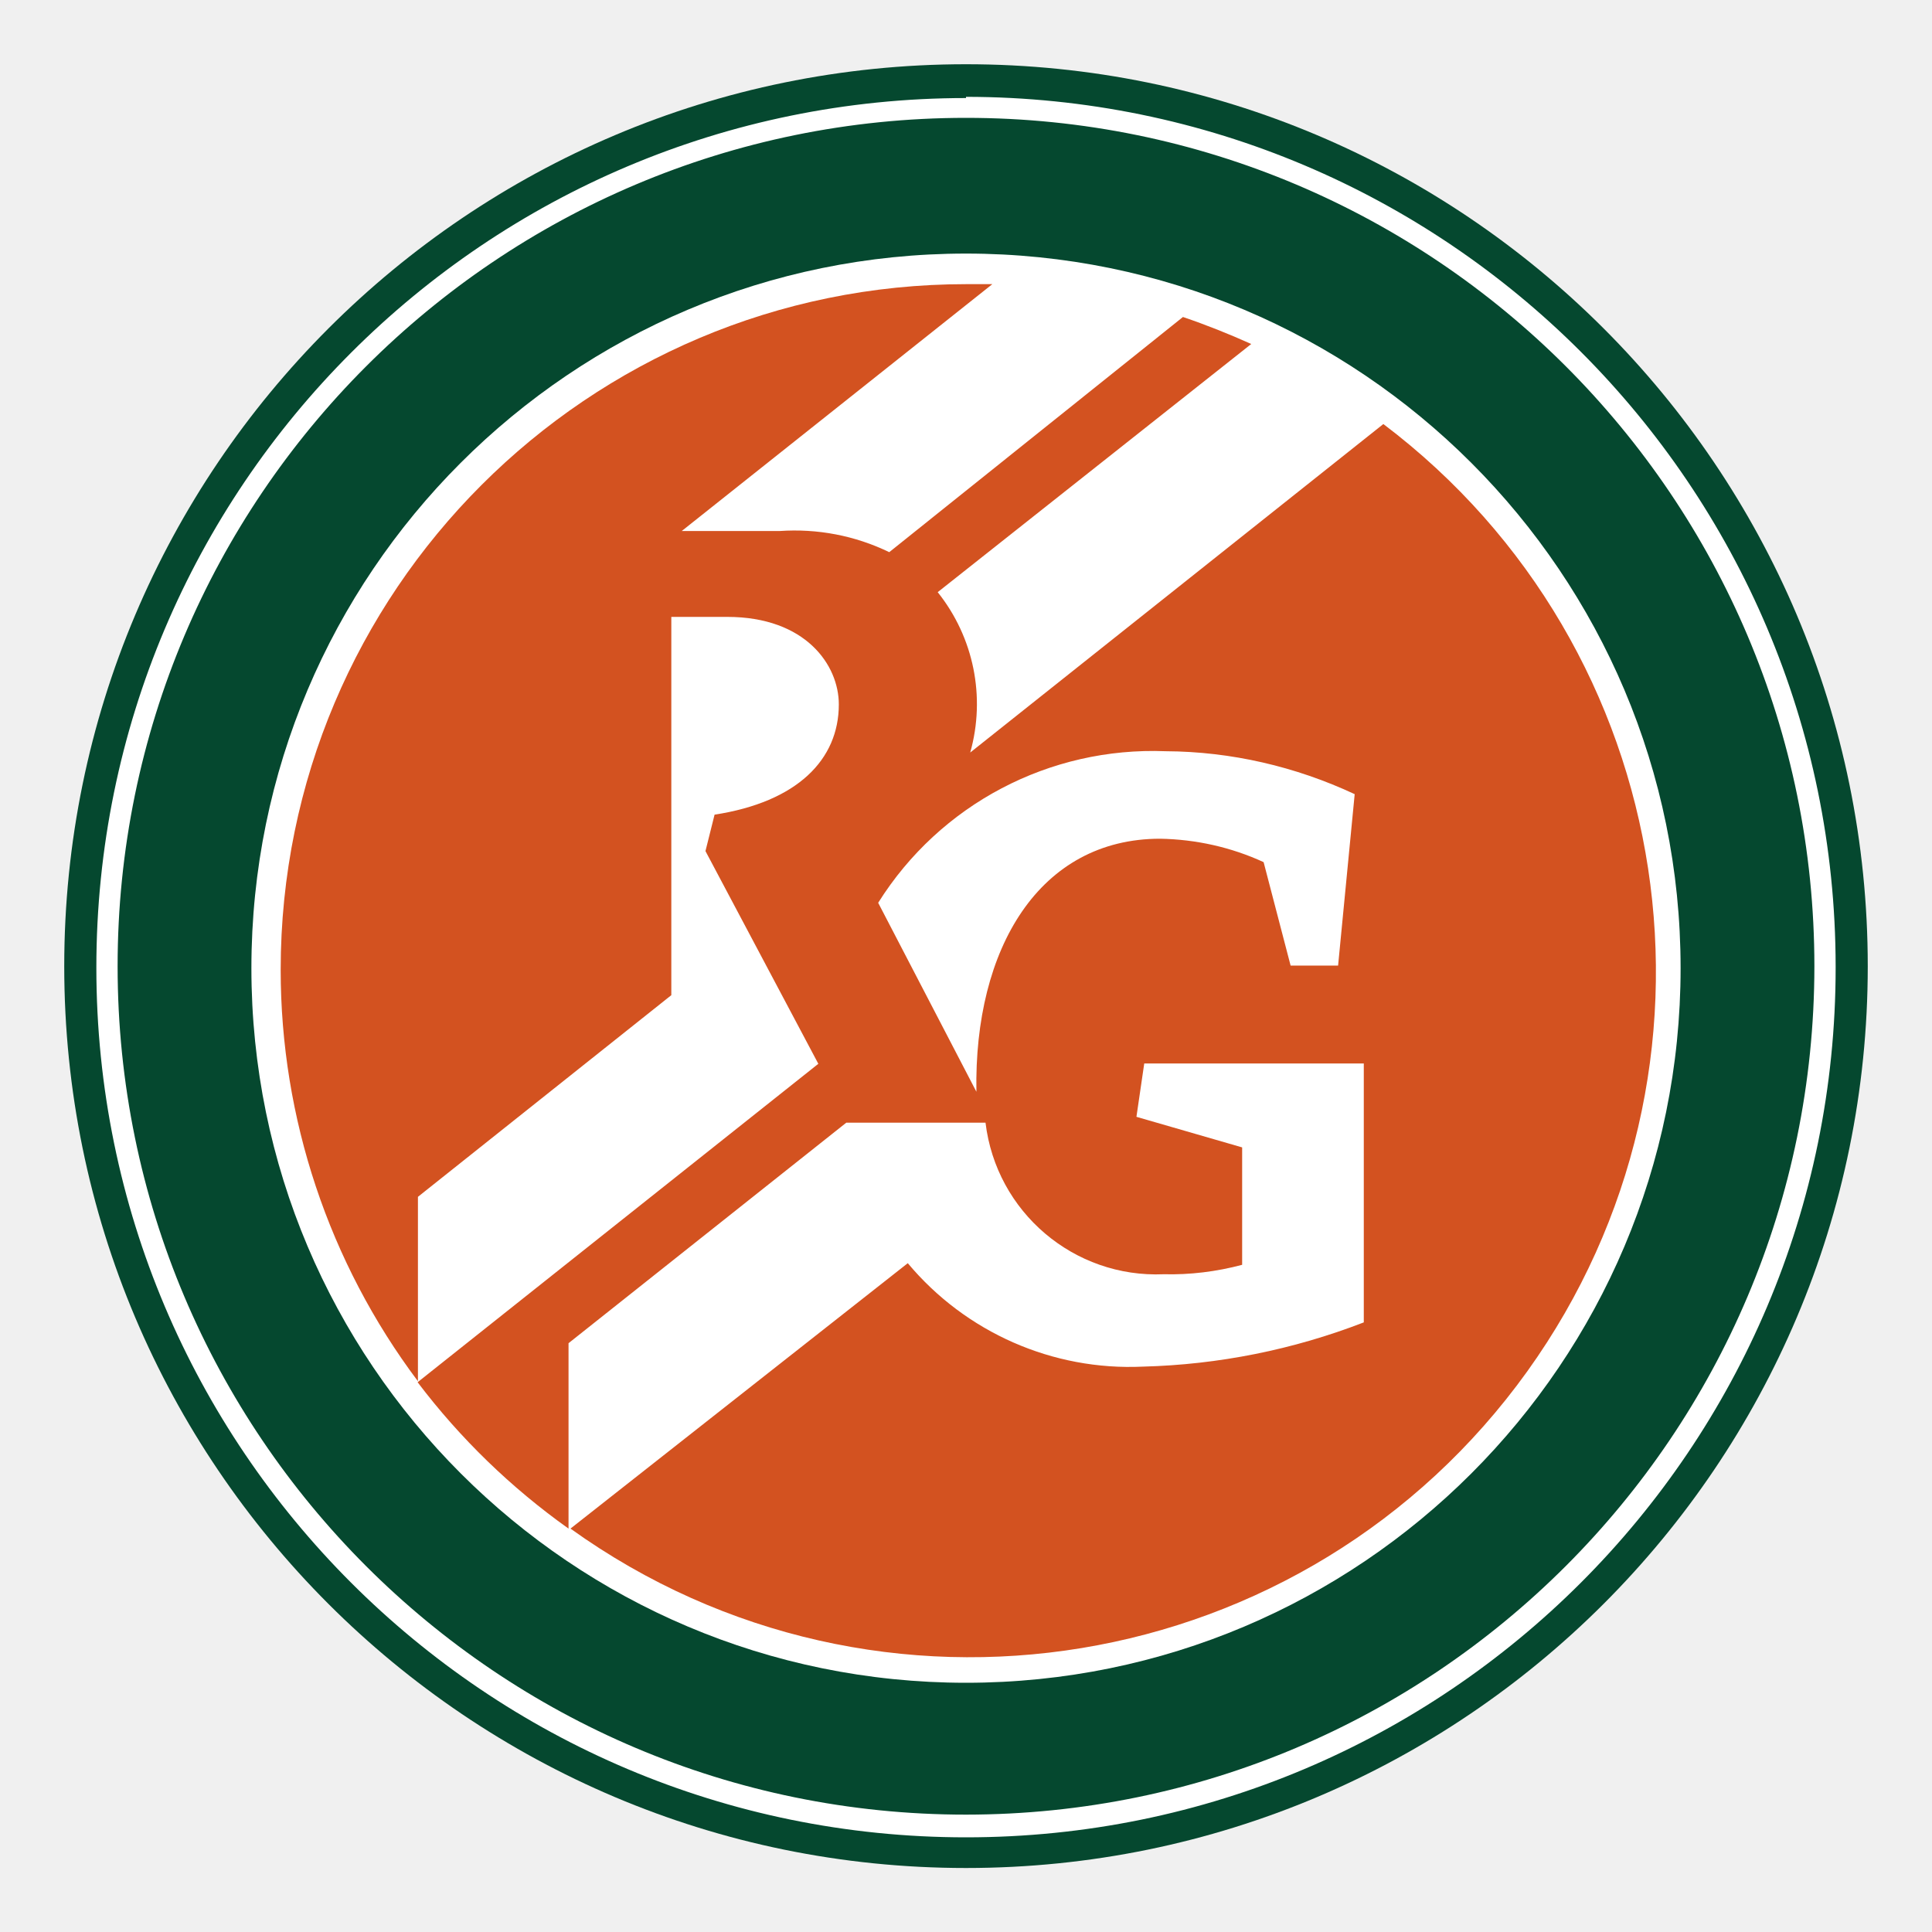
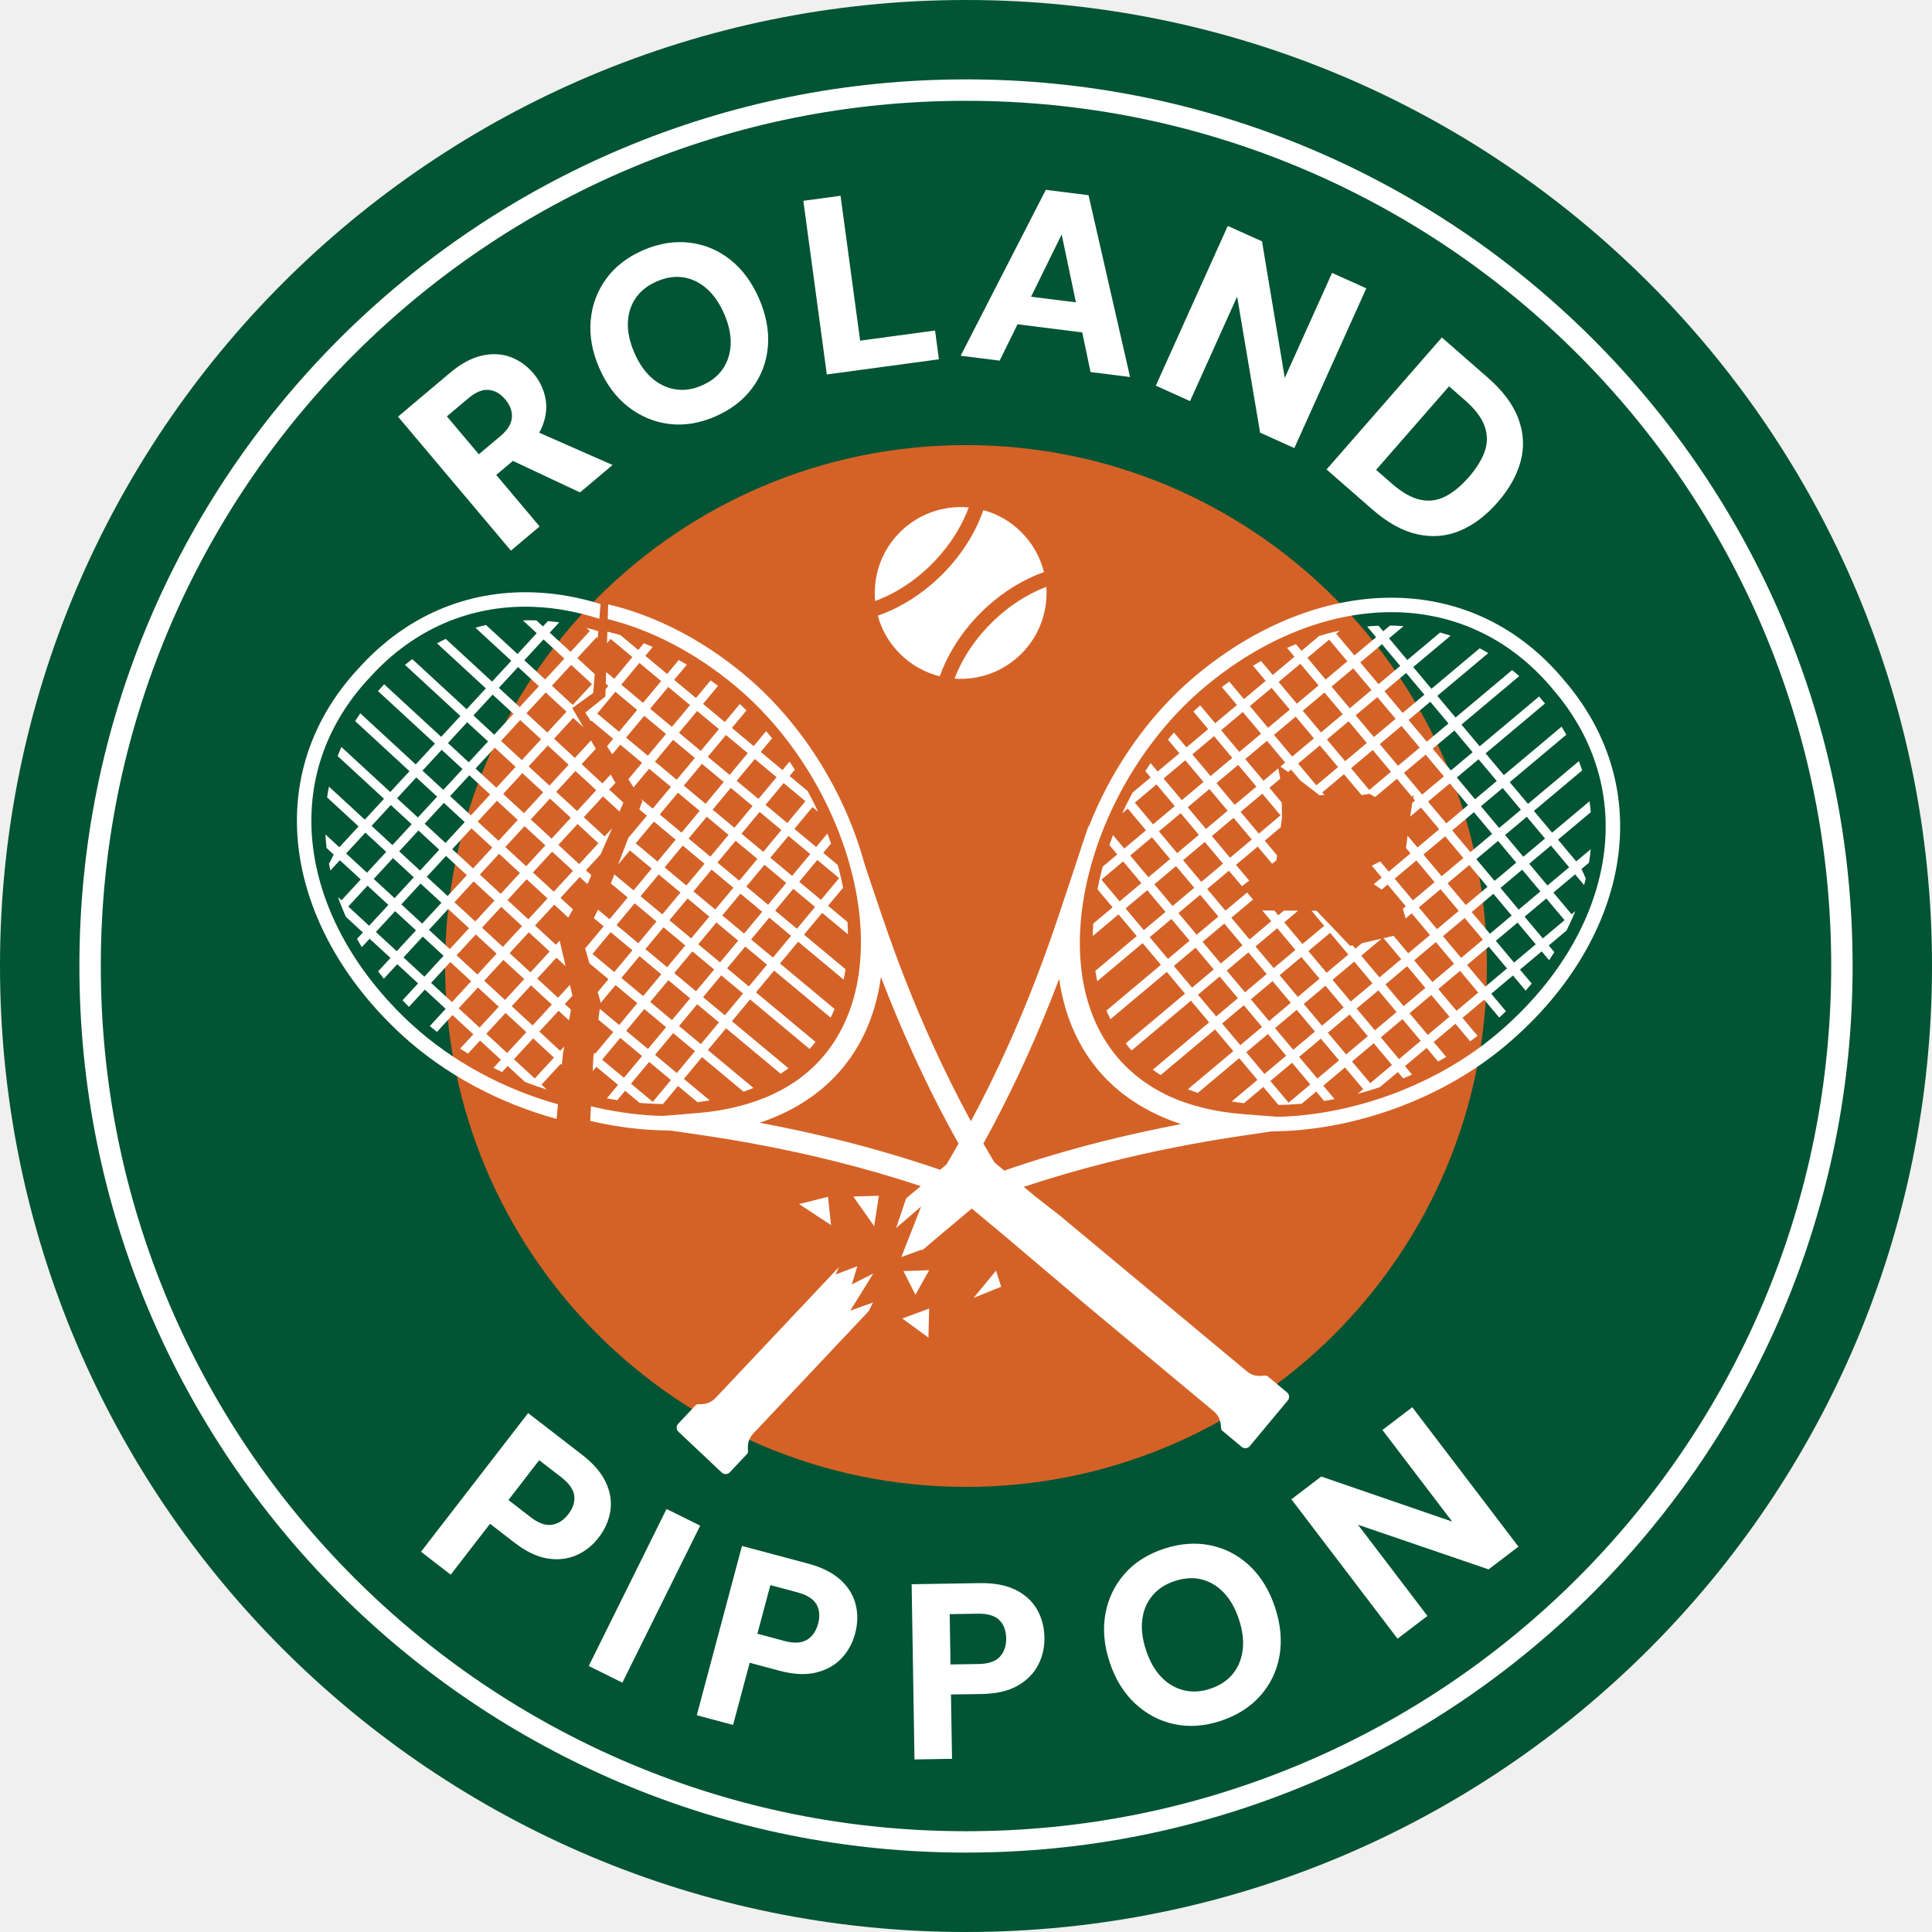
- <svg xmlns="http://www.w3.org/2000/svg" width="800" height="800" viewBox="0 0 800 800">
-   <g id="layer1">
-     <g id="g3320">
-       <g id="g62272">
-         <path id="path62274" fill="#05482f" stroke="none" d="M 773.4 400.1 C 773.4 606.3 606.2 773.5 400 773.5 C 193.8 773.5 26.6 606.3 26.6 400.1 C 26.6 193.9 193.8 26.6 400 26.6 C 606.2 26.6 773.4 193.8 773.4 400.1" />
+ <svg xmlns="http://www.w3.org/2000/svg" id="Livello_2" data-name="Livello 2" viewBox="0 0 1493.88 1493.88">
+   <defs>
+     <style>
+       .cls-1 {
+         fill-rule: evenodd;
+       }
+ 
+       .cls-1, .cls-2 {
+         fill: #fff;
+       }
+ 
+       .cls-3 {
+         fill: #d46227;
+       }
+ 
+       .cls-4 {
+         fill: #015434;
+       }
+     </style>
+   </defs>
+   <g id="Layer_1" data-name="Layer 1">
+     <g>
+       <circle class="cls-4" cx="746.94" cy="746.94" r="746.94" />
+       <circle class="cls-3" cx="746.94" cy="746.94" r="402.78" />
+       <g>
+         <path class="cls-2" d="M325.53,1199.85l82.83-107.22,41.66,32.19c8.78,6.78,14.91,13.89,18.39,21.3,3.48,7.42,4.66,14.81,3.54,22.18-1.13,7.37-4.17,14.26-9.14,20.7-4.66,6.03-10.33,10.53-17.03,13.5-6.7,2.98-14.14,3.84-22.3,2.58-8.17-1.25-16.79-5.39-25.88-12.41l-18.69-14.44-30.41,39.36-22.98-17.75ZM393.12,1159.85l17.16,13.25c6.02,4.65,11.47,6.62,16.35,5.91,4.87-.72,9.13-3.42,12.76-8.12,3.71-4.8,5.25-9.6,4.64-14.39-.62-4.8-3.94-9.52-9.96-14.18l-17.15-13.25-23.79,30.79Z" />
+         <path class="cls-2" d="M455.23,1288.19l60.16-121.4,26.01,12.89-60.16,121.4-26.01-12.89Z" />
+         <path class="cls-2" d="M538.77,1326.27l34.95-130.9,50.87,13.58c10.72,2.86,19.12,7.04,25.2,12.54,6.08,5.5,10.02,11.86,11.83,19.09,1.81,7.23,1.67,14.77-.43,22.62-1.96,7.36-5.46,13.7-10.49,19.04-5.03,5.34-11.55,9-19.56,11-8.02,2-17.57,1.52-28.66-1.44l-22.81-6.09-12.83,48.06-28.05-7.49ZM585.64,1263.25l20.94,5.59c7.35,1.96,13.14,1.67,17.36-.87,4.22-2.55,7.09-6.69,8.63-12.42,1.56-5.86,1.13-10.88-1.29-15.07-2.42-4.18-7.31-7.26-14.67-9.22l-20.94-5.59-10.03,37.59Z" />
+         <path class="cls-2" d="M707.11,1360.44l-2.2-135.47,52.64-.85c11.09-.18,20.32,1.54,27.67,5.17,7.35,3.63,12.88,8.67,16.6,15.12,3.72,6.46,5.64,13.75,5.77,21.88.12,7.61-1.5,14.67-4.88,21.18-3.38,6.51-8.65,11.82-15.81,15.94-7.16,4.12-16.48,6.27-27.96,6.45l-23.61.38.81,49.74-29.03.47ZM734.96,1287.01l21.68-.35c7.61-.12,13.1-1.98,16.46-5.59,3.36-3.6,4.99-8.37,4.9-14.31-.1-6.06-1.89-10.78-5.36-14.14-3.48-3.36-9.02-4.98-16.63-4.86l-21.68.35.63,38.9Z" />
+         <path class="cls-2" d="M943.82,1330.65c-12.63,4.15-24.65,4.97-36.06,2.47-11.41-2.5-21.49-7.85-30.23-16.05-8.74-8.2-15.26-18.86-19.57-31.98-4.31-13.12-5.38-25.57-3.2-37.35,2.17-11.78,7.12-22.06,14.83-30.84,7.71-8.78,17.88-15.24,30.51-19.39,12.63-4.15,24.71-4.99,36.25-2.53,11.54,2.46,21.61,7.81,30.23,16.05,8.61,8.24,15.08,18.92,19.38,32.04,4.31,13.12,5.44,25.55,3.38,37.29-2.05,11.74-7,22.03-14.83,30.84-7.83,8.82-18.06,15.3-30.69,19.45ZM935.67,1305.83c7.48-2.46,13.32-6.28,17.53-11.46,4.21-5.18,6.76-11.35,7.67-18.51.91-7.16-.05-15.03-2.86-23.61-2.82-8.58-6.71-15.48-11.69-20.71-4.97-5.22-10.68-8.64-17.12-10.27-6.44-1.62-13.4-1.2-20.88,1.25-7.23,2.38-12.99,6.14-17.28,11.28-4.29,5.15-6.88,11.29-7.79,18.45-.91,7.16.05,15.03,2.86,23.61,2.82,8.58,6.72,15.49,11.69,20.71,4.98,5.23,10.72,8.67,17.25,10.33,6.52,1.66,13.4,1.3,20.63-1.07Z" />
+         <path class="cls-2" d="M1080.63,1267.08l-82.09-107.79,23.1-17.59,101.22,34.83-53.94-70.83,23.1-17.59,82.09,107.79-23.1,17.59-100.98-34.52,53.71,70.52-23.1,17.59Z" />
      </g>
-       <g id="g62276">
-         <path id="path62278" fill="#ffffff" stroke="none" d="M 400 751.4 C 206 751.4 48.7 594.1 48.7 400.1 C 48.7 206.1 206 48.8 400 48.8 C 594 48.8 751.3 206.1 751.3 400.1 L 751.3 400.1 C 751.2 594.1 594 751.3 400 751.4 M 400 40.6 C 201.1 40.6 39.9 201.8 39.9 400.7 C 39.9 599.6 201.1 760.8 400 760.8 C 598.9 760.8 760.1 599.6 760.1 400.7 L 760.1 400.1 C 759.9 201.3 598.8 40.2 400 40.1" />
+       <path class="cls-2" d="M746.94,1432.48c-92.54,0-182.32-18.13-266.85-53.88-40.62-17.18-79.8-38.45-116.45-63.21-36.3-24.52-70.43-52.69-101.45-83.71-31.02-31.02-59.18-65.15-83.71-101.45-24.76-36.65-46.03-75.83-63.21-116.45-35.75-84.52-53.88-174.3-53.88-266.85s18.13-182.32,53.88-266.85c17.18-40.62,38.45-79.8,63.21-116.45,24.52-36.3,52.69-70.43,83.71-101.45,31.02-31.02,65.15-59.18,101.45-83.71,36.65-24.76,75.83-46.03,116.45-63.21,84.52-35.75,174.3-53.88,266.85-53.88s182.32,18.13,266.85,53.88c40.62,17.18,79.8,38.45,116.45,63.21,36.3,24.52,70.43,52.69,101.45,83.71,31.02,31.02,59.18,65.15,83.71,101.45,24.76,36.65,46.03,75.83,63.21,116.45,35.75,84.52,53.88,174.3,53.88,266.85s-18.13,182.32-53.88,266.85c-17.18,40.62-38.45,79.8-63.21,116.45-24.52,36.3-52.69,70.43-83.71,101.45-31.02,31.02-65.15,59.18-101.45,83.71-36.65,24.76-75.83,46.03-116.45,63.21-84.52,35.75-174.3,53.88-266.85,53.88ZM746.94,77.95c-90.32,0-177.93,17.69-260.4,52.57-39.64,16.77-77.87,37.52-113.63,61.68-35.43,23.93-68.74,51.42-99.02,81.7-30.28,30.28-57.76,63.59-81.7,99.01-24.16,35.76-44.91,74-61.68,113.64-34.88,82.47-52.57,170.08-52.57,260.4s17.69,177.93,52.57,260.4c16.77,39.64,37.52,77.87,61.68,113.63,23.93,35.43,51.42,68.74,81.7,99.02,30.28,30.28,63.59,57.76,99.02,81.7,35.76,24.16,74,44.91,113.63,61.68,82.47,34.88,170.08,52.57,260.4,52.57s177.93-17.69,260.4-52.57c39.64-16.77,77.87-37.52,113.63-61.68,35.43-23.93,68.74-51.42,99.02-81.7,30.28-30.28,57.76-63.59,81.7-99.02,24.16-35.76,44.91-74,61.68-113.63,34.88-82.47,52.57-170.08,52.57-260.4s-17.69-177.93-52.57-260.4c-16.77-39.64-37.52-77.87-61.68-113.64-23.93-35.43-51.42-68.74-81.7-99.01-30.28-30.28-63.59-57.76-99.02-81.7-35.76-24.16-74-44.91-113.63-61.68-82.47-34.88-170.08-52.57-260.4-52.57Z" />
+       <path class="cls-1" d="M809.05,453.79c1.31,18.53-5.11,37.52-19.28,51.69-14.17,14.17-33.15,20.59-51.69,19.28,2.4-6.39,5.5-12.69,9.22-18.79,5.16-8.45,11.56-16.58,18.97-23.99,7.7-7.7,16.19-14.33,25.06-19.61,5.76-3.45,11.71-6.33,17.71-8.59M676.69,464.73c-1.78-19.01,4.61-38.63,19.16-53.18,14.55-14.55,34.17-20.94,53.17-19.16-2.32,6.36-5.35,12.67-9.01,18.81-5.28,8.82-11.87,17.29-19.55,24.97-8.1,8.1-17.08,15-26.43,20.41-5.68,3.28-11.5,6.02-17.34,8.16ZM789.77,411.55c8.82,8.82,14.63,19.5,17.45,30.78-7.36,2.61-14.68,6.07-21.74,10.28-9.7,5.78-18.95,12.98-27.27,21.31-7.96,7.96-14.92,16.81-20.6,26.13-4.53,7.43-8.23,15.13-10.98,22.88-11.28-2.81-21.96-8.63-30.78-17.46s-14.16-18.64-17.1-29.42c7.12-2.45,14.16-5.7,20.98-9.64,10.26-5.93,20.03-13.44,28.8-22.2,8.3-8.3,15.47-17.5,21.25-27.17,4.38-7.33,7.95-14.92,10.59-22.6,10.77,2.94,20.95,8.64,29.42,17.1Z" />
+       <g>
+         <path class="cls-2" d="M395.06,425.77l-87.3-103.61,40.26-33.92c8.39-7.07,16.6-11.49,24.62-13.28,8.03-1.78,15.44-1.4,22.22,1.14,6.79,2.55,12.68,6.78,17.66,12.7,4.66,5.53,7.71,11.81,9.17,18.85,1.46,7.04.67,14.37-2.36,21.98-3.03,7.62-8.94,15.12-17.72,22.52l-17.91,15.09,33.55,39.82-22.2,18.71ZM370.24,351.26l16.73-14.09c5.53-4.66,8.47-9.42,8.84-14.29.37-4.87-1.36-9.57-5.18-14.11-3.74-4.44-8.02-6.86-12.84-7.28-4.82-.41-9.99,1.71-15.52,6.37l-16.73,14.09,24.69,29.31ZM448.49,380.75l-59.03-27.71,23.83-20.08,60.36,26.59-25.16,21.2Z" />
+         <path class="cls-2" d="M553.13,322c-12.19,5.31-24.08,7.25-35.67,5.82-11.6-1.42-22.13-5.81-31.59-13.16-9.46-7.35-16.95-17.35-22.46-30.01-5.51-12.66-7.74-24.95-6.67-36.89,1.06-11.93,5.03-22.63,11.89-32.09,6.86-9.46,16.38-16.84,28.56-22.15,12.18-5.31,24.14-7.27,35.85-5.9,11.71,1.37,22.25,5.76,31.59,13.16,9.35,7.4,16.77,17.43,22.29,30.09,5.51,12.66,7.8,24.93,6.85,36.81-.95,11.88-4.91,22.58-11.89,32.09-6.98,9.51-16.56,16.92-28.74,22.23ZM542.69,298.05c7.21-3.14,12.68-7.49,16.38-13.04,3.7-5.55,5.67-11.94,5.91-19.15.24-7.21-1.45-14.96-5.05-23.24-3.61-8.28-8.13-14.79-13.57-19.53-5.44-4.74-11.44-7.61-18.01-8.63-6.56-1.01-13.45.05-20.67,3.2-6.98,3.04-12.36,7.32-16.15,12.84-3.79,5.52-5.8,11.89-6.04,19.1-.24,7.21,1.45,14.96,5.05,23.24,3.61,8.28,8.13,14.79,13.57,19.53,5.44,4.74,11.48,7.63,18.13,8.68,6.65,1.05,13.46.05,20.44-2.99Z" />
+         <path class="cls-2" d="M639.32,289.53l-18.16-134.26,28.77-3.89,15.15,112.02,57.93-7.84,3.01,22.25-86.7,11.73Z" />
+         <path class="cls-2" d="M742.81,275.07l65.85-128.29,33.03,4.15,32.1,140.58-30.54-3.83-22.34-106.39-47.94,97.57-30.15-3.78ZM767.81,248.37l10.48-21.31,70.48,8.85,4.69,23.22-85.65-10.75Z" />
+         <path class="cls-2" d="M893.7,298.22l55.65-123.53,26.47,11.93,17.61,105.58,36.57-81.18,26.47,11.93-55.65,123.53-26.47-11.93-17.76-105.23-36.41,80.82-26.47-11.93Z" />
+         <path class="cls-2" d="M1025.75,362.99l89.13-102.04,35.42,30.94c11.86,10.36,19.8,21.02,23.83,32,4.03,10.98,4.59,21.91,1.67,32.81-2.93,10.9-8.88,21.5-17.88,31.8-8.91,10.2-18.57,17.49-28.98,21.85-10.41,4.36-21.34,5.31-32.8,2.83-11.46-2.47-23.12-8.89-34.98-19.24l-35.42-30.94ZM1064.04,363.29l12.25,10.7c7.87,6.88,15.21,11.02,22.03,12.44,6.81,1.42,13.27.54,19.37-2.61,6.1-3.16,12.07-8.09,17.93-14.79,5.94-6.8,10.07-13.44,12.37-19.9,2.31-6.47,2.3-12.98-.02-19.55-2.32-6.56-7.41-13.29-15.28-20.16l-12.25-10.7-56.41,64.58Z" />
      </g>
-       <g id="g62280">
-         <path id="path62282" fill="#ffffff" stroke="none" d="M 695.9 400.9 C 695.9 564.406 563.371 696.8 400 696.8 C 236.629 696.8 104.1 564.271 104.1 400.9 C 104.1 237.529 236.494 105 400 105 C 563.506 105 695.9 237.529 695.9 400.9" />
-       </g>
-       <g id="g62352">
-         <path id="path62354" fill="#d35220" stroke="none" d="M 554.078 399.823 L 534.414 399.823 L 523.236 356.993 C 509.767 350.798 495.221 347.565 480.406 347.296 C 430.438 347.296 403.232 392.684 404.31 452.08 L 363.635 373.829 C 389.225 333.019 434.614 309.18 482.696 311.066 C 509.767 311.201 536.435 317.396 560.947 328.844 L 554.078 399.823 Z M 572.664 175.709 L 401.751 311.605 C 408.216 288.574 403.232 263.927 388.283 245.206 L 518.118 142.442 C 508.824 138.267 499.397 134.496 489.834 131.263 L 368.215 228.64 C 354.073 221.771 338.45 218.808 322.826 219.885 L 282.286 219.885 L 410.909 117.66 L 400.135 117.66 C 243.363 117.66 116.222 244.802 116.222 401.573 C 116.222 462.989 136.155 522.789 173.058 571.948 L 173.058 495.583 L 277.977 412.079 L 277.977 255.442 L 301.142 255.442 C 333.601 255.442 347.339 275.375 347.339 291.672 C 347.339 314.568 330.099 332.077 295.89 337.329 L 292.118 352.414 L 338.854 440.497 L 172.923 572.352 C 190.567 595.653 211.578 615.99 235.417 632.96 L 235.417 556.19 L 350.436 464.875 L 408.081 464.875 C 412.526 501.913 444.715 529.254 481.888 527.637 C 492.797 527.907 503.706 526.56 514.346 523.732 L 514.346 475.111 L 470.574 462.45 L 473.807 440.362 L 564.718 440.362 L 564.718 547.57 C 535.492 558.884 504.514 565.079 473.268 565.888 C 435.961 567.638 399.865 551.746 375.892 523.058 L 236.225 632.96 C 363.635 724.41 541.014 695.184 632.464 567.773 C 722.298 442.517 695.765 268.506 572.799 175.574" />
-       </g>
+       <path class="cls-2" d="M318.04,791.81c-42.94-39.59-69.69-87.69-75.89-135.79-5.86-45.36,6.59-90.83,41.02-129.2.41-.44.74-.81,1.07-1.16l1.24-1.28.19-.21c.47-.54,1.07-1.21,1.61-1.81h.02c.56-.63,1.12-1.24,1.54-1.69,35.46-37.43,79.77-53.53,125.46-51.36,16.29.77,32.77,3.91,49.11,9.17l.94-11.45c-16.46-5.09-33.06-8.11-49.51-8.89-48.85-2.31-96.22,14.88-134.1,54.87-.47.49-1.07,1.15-1.68,1.83h-.01c-.63.72-1.24,1.39-1.67,1.88l-1.14,1.17-.04.05c-.4.42-.81.86-1.29,1.4-36.79,41-50.09,89.6-43.83,138.1,6.55,50.72,34.53,101.22,79.4,142.58,33.37,30.77,76.08,53.22,119.87,65.16l1.11-11.28c-41.45-11.59-81.78-32.96-113.4-62.11Z" />
+       <path class="cls-1" d="M1212.66,529.84c-.46-.56-.84-1.02-1.23-1.46l-.04-.05-1.08-1.23c-.41-.51-.98-1.21-1.58-1.95h0c-.58-.71-1.15-1.4-1.6-1.91-35.97-41.71-82.49-61.1-131.39-61.08-51.13.03-104.79,21.34-151.53,60.57-46.74,39.21-80.76,97.07-94.12,154.4-12.77,54.82-6.72,109.33,25,147.13,31.72,37.8,84.35,53.23,140.56,50.17,58.77-3.2,121.66-26.66,168.39-65.88,46.75-39.23,77.06-88.37,85.97-138.72,8.51-48.16-2.5-97.33-37.33-140ZM1238.99,667.88c-8.45,47.76-37.42,94.55-82.16,132.1-44.92,37.69-105.34,60.25-161.81,63.32-52.85,2.88-102.09-11.33-131.37-46.23-29.29-34.9-34.73-85.86-22.72-137.4,12.83-55.07,45.53-110.66,90.46-148.36,44.74-37.54,95.86-57.94,144.36-57.96,45.73-.03,89.25,18.12,122.92,57.16.4.47.94,1.11,1.46,1.75l.02.02c.51.62,1.07,1.31,1.52,1.87l.18.22,1.18,1.33c.31.37.63.74,1.02,1.21,32.6,39.94,42.91,85.94,34.95,130.98Z" />
+       <path class="cls-1" d="M1148.7,582.53l45.94-38.55c-.67-.81-1.16-1.37-1.9-2.21-.71-.89-1.85-2.29-2.66-3.24l-45.94,38.55-14.09-16.8,44.67-37.49c-1.79-1.61-3.62-3.18-5.46-4.7l-43.78,36.74-14.09-16.79,39.37-33.03c-2.18-1.31-4.38-2.56-6.59-3.75l-37.34,31.33-14.09-16.79,28.91-24.26c-2.69-.9-5.4-1.73-8.13-2.47l-25.36,21.28-14.09-16.79,11.2-9.39c-3.48-.27-6.98-.42-10.5-.47l-5.27,4.42-3.61-4.3c-2.92.11-5.85.31-8.8.58l6.96,8.3-16.79,14.09-14.09-16.79,2.86-2.4c-1.36.29-2.72.64-4.08.95l-.03-.04c-.7.17-1.41.37-2.11.54-1.19.29-2.38.6-3.56.92-.65.17-1.31.32-1.96.5l.03.04c-1.41.39-2.82.75-4.23,1.18l-13.73,11.53-4.33-5.16c-2.29.92-4.56,1.9-6.85,2.91l5.73,6.83-16.79,14.09-9.05-10.78c-2.09,1.18-4.16,2.39-6.23,3.64l9.83,11.72-16.8,14.1-11.4-13.58c-1.91,1.39-3.8,2.81-5.69,4.27l11.65,13.88-16.8,14.09-11.65-13.89c-1.74,1.6-3.46,3.25-5.16,4.91l11.37,13.55-16.8,14.09-9.67-11.52c-1.56,1.83-3.11,3.68-4.62,5.55l8.84,10.54-16.79,14.09-5.47-6.52c-1.39,2.04-2.75,4.11-4.09,6.19l4.11,4.9-13.9,11.66c-.65,1.2-1.26,2.41-1.89,3.61l-.02-.02c-.39.74-.76,1.49-1.14,2.24-.55,1.08-1.11,2.16-1.65,3.24-.23.47-.48.93-.72,1.41l.02.03c-.9,1.85-1.82,3.69-2.68,5.55l4.3-3.61,14.09,16.79-16.79,14.09-8.73-10.4c-.98,2.57-1.9,5.14-2.8,7.72l6.09,7.25-11.23,9.42c-.79,2.92-1.46,5.84-2.13,8.76l-.05-.06c-.15.66-.27,1.32-.41,1.98-.07.33-.17.66-.24.98l.04-.03c-.43,1.98-.87,3.95-1.24,5.93l11.69,13.93-15,12.58c-.19,3.21-.29,6.39-.32,9.55l19.89-16.69,14.09,16.79-32.03,26.88c.43,2.7.93,5.37,1.5,8.01l35.09-29.45,14.1,16.8-42.09,35.32c.96,2.27,1.98,4.5,3.08,6.7l43.58-36.57,14.09,16.79-45.88,38.5c.73.94,1.47,1.86,2.23,2.77.77.91,1.55,1.8,2.35,2.68l45.88-38.5,14.09,16.79-43.58,36.57c1.97,1.46,3.99,2.85,6.06,4.19l42.09-35.32,14.09,16.79-35.1,29.45c2.51,1.02,5.05,1.98,7.64,2.87l32.03-26.88,14.09,16.79-19.89,16.69c3.11.53,6.28.98,9.46,1.34l15-12.58,11.69,13.93c2-.03,4.02-.12,6.04-.19l-.03.03c.28-.01.56-.04.83-.05.74-.03,1.47-.03,2.21-.07l-.06-.07c2.99-.15,5.98-.3,8.99-.57l11.23-9.43,6.09,7.26c2.69-.43,5.39-.9,8.09-1.42l-8.73-10.41,16.79-14.09,14.09,16.79-4.31,3.61c1.98-.52,3.96-1.1,5.93-1.67l.03.03c.59-.17,1.18-.36,1.77-.54.84-.25,1.68-.51,2.51-.77,1.04-.32,2.07-.62,3.11-.95l-.03-.03c1.29-.41,2.6-.8,3.89-1.24l13.91-11.67,4.12,4.91c2.28-.95,4.55-1.94,6.8-2.95l-5.47-6.52,16.79-14.09,8.85,10.54c2.11-1.17,4.2-2.36,6.27-3.59l-9.67-11.53,16.8-14.1,11.38,13.56c1.92-1.39,3.84-2.79,5.72-4.23l-11.66-13.89,16.79-14.09,11.66,13.89c1.76-1.61,3.49-3.23,5.19-4.87l-11.4-13.59,16.8-14.09,9.84,11.72c1.58-1.82,3.15-3.65,4.66-5.5l-9.06-10.79,16.79-14.09,5.73,6.83c1.4-2.06,2.75-4.15,4.05-6.23l-4.33-5.17,13.73-11.52c.66-1.31,1.27-2.64,1.9-3.96l.03.04c.3-.64.58-1.29.88-1.93.51-1.09,1-2.19,1.49-3.28.29-.65.61-1.31.89-1.96l-.03-.04c.55-1.28,1.13-2.56,1.65-3.85l-2.86,2.4-14.09-16.79,16.79-14.09,6.96,8.3c.46-1.71.89-3.42,1.31-5.14-1.08-2.44-2.21-4.87-3.33-7.31l5.77-4.84c.57-3.47,1.02-6.95,1.35-10.42l-11.19,9.39-14.09-16.79,25.36-21.28c-.25-2.82-.6-5.62-1.01-8.42l-28.91,24.26-14.09-16.8,37.34-31.33c-.78-2.39-1.63-4.78-2.54-7.15l-39.37,33.03-14.09-16.79,43.78-36.74c-1.17-2.08-2.4-4.14-3.68-6.19l-44.67,37.48-14.09-16.79ZM1157.34,603.89l-16.79,14.09-14.09-16.79,16.79-14.09,14.09,16.79ZM1113.86,687.55l14.09,16.8-16.8,14.09-14.09-16.8,16.8-14.09ZM1092.49,696.2l-14.09-16.79,16.8-14.09,14.09,16.79-16.8,14.09ZM1119.3,682.99l16.79-14.09,14.09,16.8-16.79,14.09-14.09-16.8ZM1114.73,677.54l-14.09-16.79,16.79-14.09,14.09,16.79-16.79,14.09ZM1104.22,619.85l16.8-14.09,14.09,16.79-16.8,14.09-14.09-16.79ZM1099.65,614.4l-14.09-16.8,16.8-14.09,14.09,16.8-16.8,14.09ZM1080.98,592.16l-14.09-16.79,16.8-14.09,14.09,16.79-16.8,14.09ZM1075.54,596.73l-16.79,14.09-14.09-16.79,16.79-14.09,14.09,16.79ZM1062.32,569.92l-14.09-16.79,16.8-14.09,14.09,16.79-16.8,14.09ZM1056.88,574.49l-16.79,14.09-14.09-16.79,16.79-14.09,14.09,16.79ZM1034.64,593.15l-16.8,14.09-14.09-16.79,16.8-14.09,14.09,16.79ZM1021.43,566.34l-14.09-16.79,16.79-14.09,14.09,16.79-16.79,14.09ZM1015.98,570.91l-16.8,14.09-14.09-16.79,16.8-14.09,14.09,16.79ZM1063.32,616.27l16.79-14.09,11.65,13.89c1.05-1.07,1.62-1.51,1.37-.85-.12.32-.28,1.04-.46,1.93l1.53,1.82-2.19,1.83c-.48,2.92-1.03,6.65-1.6,10.62l8.35-7.01,14.09,16.79-16.79,14.09-7.66-9.13c-.65,4.95-1.13,8.69-1.24,9.58l3.46,4.13-16.8,14.09-6.59-7.86-6.51,3.3,7.66,9.13-6.14,5.15,6.11,4.15,4.59-3.85,14.09,16.79-2.28,1.92,2.13,7.49,4.72-3.96,14.09,16.8-16.79,14.09-11.32-13.49-7.77,1.79,13.64,16.26-16.8,14.1-14.09-16.79,15.75-13.21-15.27,3.53-5.05,4.24-2.16-2.57-1.88.43-25.9-27.15-3.93-.02,9.77,11.64-16.79,14.09-14.09-16.79,10.73-9-10.99-.06-4.31,3.62-3.07-3.66-9.3-.05-2.33-2.74,9.25,11.03-16.79,14.09-14.09-16.79,16.76-14.06-4.61-5.42-16.72,14.03-14.09-16.8,16.79-14.09,10,11.92,5.72-4.24-10.27-12.24,16.79-14.09,11.12,13.25,3.28-2.44.54-4.07-9.49-11.32,12.36-10.37.93-7.05-.11-12.05-9.59-11.43,8.39-7.04-1.5-8.02-11.46,9.62-14.09-16.79,16.8-14.09,14.09,16.79-3.72,3.12,6.04,4.22,2.25-1.89,7.03,8.37,15.04,11.59,3.8-.44-1.77-1.86,16.8-14.09,13.59,16.19,6.1-.99M1006.23,739.96l14.09,16.79-16.79,14.09-14.09-16.79,16.79-14.09ZM984.87,748.61l-14.09-16.79,16.79-14.09,14.09,16.79-16.79,14.09ZM1011.68,735.39l16.79-14.09,14.09,16.79-16.79,14.09-14.09-16.79ZM967.92,649.14l-16.79,14.09-14.09-16.79,16.79-14.09,14.09,16.79ZM959.27,627.77l16.8-14.09,14.09,16.79-16.8,14.09-14.09-16.79ZM945.68,667.8l-16.79,14.09-14.09-16.79,16.79-14.09,14.09,16.79ZM971.5,608.23l-16.8,14.09-14.09-16.79,16.8-14.09,14.09,16.79ZM949.26,626.89l-16.79,14.09-14.09-16.79,16.79-14.09,14.09,16.79ZM927.02,645.56l-16.79,14.09-14.09-16.8,16.79-14.09,14.09,16.79ZM923.44,686.46l-16.79,14.09-14.09-16.79,16.79-14.09,14.09,16.79ZM928.01,691.9l14.09,16.8-16.79,14.09-14.09-16.8,16.79-14.09ZM946.67,714.14l14.09,16.79-16.79,14.09-14.09-16.79,16.79-14.09ZM965.34,736.39l14.09,16.79-16.79,14.09-14.09-16.79,16.79-14.09ZM983.99,758.62l14.09,16.79-16.79,14.09-14.09-16.79,16.79-14.09ZM1002.66,780.86l14.09,16.79-16.79,14.09-14.09-16.79,16.79-14.09ZM1008.1,776.29l16.79-14.09,14.09,16.79-16.79,14.09-14.09-16.79ZM1030.34,757.63l16.79-14.09,14.09,16.79-16.79,14.09-14.09-16.79ZM1065.79,765.78l14.09,16.79-16.79,14.09-14.09-16.79,16.79-14.09ZM1071.24,761.21l16.8-14.1,14.09,16.79-16.8,14.1-14.09-16.79ZM1093.48,742.55l16.79-14.09,14.09,16.79-16.79,14.09-14.09-16.79ZM1115.72,723.89l16.8-14.09,14.09,16.79-16.8,14.09-14.09-16.79ZM1137.96,705.22l16.79-14.09,14.09,16.79-16.79,14.09-14.09-16.79ZM1160.2,686.56l16.8-14.09,14.09,16.79-16.8,14.09-14.09-16.79ZM1155.63,681.12l-14.09-16.8,16.8-14.09,14.09,16.8-16.8,14.09ZM1136.97,658.88l-14.09-16.79,16.8-14.09,14.09,16.79-16.8,14.09ZM1124.59,564.85l14.09,16.8-16.79,14.09-14.09-16.8,16.79-14.09ZM1120.02,559.41l-16.79,14.09-14.09-16.79,16.79-14.09,14.09,16.79ZM1087.27,520.38l14.09,16.79-16.79,14.09-14.09-16.79,16.79-14.09ZM1068.6,498.13l14.09,16.79-16.79,14.09-14.09-16.79,16.79-14.09ZM1046.37,516.79l14.09,16.79-16.8,14.09-14.09-16.79,16.8-14.09ZM1027.71,494.56l14.09,16.79-16.8,14.09-14.09-16.79,16.8-14.09ZM1005.46,513.22l14.09,16.79-16.79,14.09-14.09-16.79,16.79-14.09ZM983.23,531.88l14.09,16.79-16.8,14.09-14.09-16.79,16.8-14.09ZM960.99,550.54l14.09,16.79-16.8,14.09-14.09-16.79,16.8-14.09ZM938.75,569.2l14.09,16.79-16.8,14.09-14.09-16.79,16.8-14.09ZM916.51,587.86l14.09,16.79-16.79,14.09-14.09-16.79,16.8-14.09ZM877.47,620.61l16.79-14.09,14.09,16.79-16.79,14.09-14.09-16.79ZM890.69,647.42l14.09,16.79-16.79,14.09-14.09-16.79,16.79-14.09ZM865.75,696.97l-14.09-16.8,16.79-14.09,14.09,16.79-16.79,14.09ZM870.32,702.42l16.79-14.09,14.09,16.79-16.79,14.09-14.09-16.79ZM888.98,724.65l16.79-14.09,14.09,16.8-16.79,14.09-14.09-16.8ZM921.73,763.69l-14.09-16.79,16.79-14.09,14.09,16.79-16.79,14.09ZM926.3,769.14l16.79-14.09,14.09,16.79-16.79,14.09-14.09-16.79ZM959.05,808.17l-14.09-16.79,16.79-14.09,14.09,16.79-16.79,14.09ZM963.63,813.62l16.79-14.09,14.09,16.79-16.79,14.09-14.09-16.79ZM996.37,852.64l-14.09-16.79,16.79-14.09,14.09,16.79-16.79,14.09ZM1018.62,833.98l-14.09-16.79,16.79-14.09,14.09,16.79-16.79,14.09ZM1040.85,815.32l-14.09-16.79,16.79-14.09,14.09,16.79-16.79,14.09ZM1059.52,837.56l-14.09-16.79,16.79-14.09,14.09,16.79-16.79,14.09ZM1081.75,818.9l-14.09-16.79,16.79-14.09,14.09,16.79-16.79,14.09ZM1103.99,800.24l-14.09-16.79,16.8-14.1,14.09,16.79-16.8,14.1ZM1126.24,781.58l-14.09-16.79,16.79-14.09,14.09,16.79-16.79,14.09ZM1148.47,762.92l-14.09-16.79,16.8-14.09,14.09,16.79-16.8,14.09ZM1170.71,744.26l-14.09-16.79,16.79-14.09,14.09,16.79-16.79,14.09ZM1209.75,711.51l-16.8,14.09-14.09-16.79,16.8-14.09,14.09,16.79ZM1213.32,670.6l-16.79,14.09-14.09-16.79,16.79-14.09,14.09,16.79ZM1180.57,631.57l14.09,16.8-16.79,14.09-14.09-16.8,16.79-14.09ZM1176,626.12l-16.79,14.09-14.09-16.79,16.79-14.09,14.09,16.79Z" />
+       <polygon class="cls-1" points="940.7 547.24 942.19 545.75 942.19 545.75 940.7 547.24" />
+       <path class="cls-2" d="M657.44,1013.43l17.8-28.7-16.6,8.38,4.26-14.04-16.83,6.4,2.7-5.79-95.36,101.13c-6.7,7.1-13.81,3.96-15.33,5.56l-13.69,14.52c-1.64,1.74-1.55,4.5.18,6.14l33.53,31.62c1.74,1.64,4.5,1.55,6.14-.18l13.68-14.51c1.54-1.63-2.07-8.5,4.6-15.57l87.72-93.02,1.48-1.6,3.31-6.6-17.6,6.24Z" />
+       <path class="cls-1" d="M802.11,926.45l-10.51-8.76c20.81-6.89,42.07-13.07,63.78-18.58,34.18-8.67,69.49-15.64,105.82-21.04l73.09-10.83-73.65-5.81c-20.76-1.64-40.33-6.28-57.57-14.18-16.01-7.33-30.05-17.52-41.13-30.74-11.1-13.22-18.69-28.81-23.13-45.85-4.78-18.36-5.95-38.44-3.96-59.17l7.08-73.58-23.38,70.13c-11.62,34.86-24.6,68.42-39.09,100.57-9,20-18.57,39.46-28.72,58.38-10.55-19.39-20.49-39.36-29.82-59.9-14.6-32.1-27.72-65.61-39.46-100.42l-23.64-70.04,7.35,73.55c2.06,20.72.97,40.81-3.74,59.18-4.38,17.06-11.92,32.68-22.96,45.94-11.04,13.26-25.04,23.5-41.02,30.89-17.21,7.96-36.76,12.68-57.52,14.4l-73.63,6.08,73.13,10.56c36.35,5.26,71.68,12.1,105.89,20.64,22.7,5.67,44.91,12.08,66.63,19.26l-11.3,9.48-7.73,22.91,19.33-16.61-15.31,39.08,16.42-5.97-.55,1.03,10.74-9.18h0s1.03-.88,1.03-.88l.04-.03,26.79-22.47,24.93,20.76.04.03,1.03.87h0s62.74,53.2,62.74,53.2l98.25,81.81c7.47,6.22,4.71,13.47,6.44,14.9l15.33,12.76c1.83,1.53,4.59,1.28,6.12-.56l29.49-35.42c1.53-1.83,1.28-4.58-.55-6.12l-15.33-12.77c-1.7-1.41-8.38,2.57-15.88-3.68l-144.04-119.96-17.81-13.89ZM794.72,815.49c8.62-19.14,16.7-38.7,24.25-58.64.89,6.16,2.08,12.19,3.61,18.07,5.07,19.42,13.75,37.22,26.48,52.39,12.72,15.16,28.74,26.8,46.99,35.16,5.53,2.53,11.26,4.77,17.18,6.69-20.96,3.99-41.62,8.55-61.97,13.71-25.42,6.44-50.34,13.85-74.74,22.25l-7.63-6.35c-2.88-4.8-5.72-9.65-8.52-14.52,12.3-22.27,23.75-45.2,34.35-68.76ZM649.36,881.62c-20.37-5.09-41.04-9.57-62.02-13.48,5.91-1.95,11.63-4.21,17.15-6.76,18.22-8.43,34.19-20.13,46.86-35.34,12.67-15.21,21.29-33.05,26.28-52.49,1.51-5.89,2.68-11.93,3.55-18.09,7.62,19.92,15.78,39.45,24.47,58.55,10.96,24.1,22.79,47.54,35.53,70.28-3.08,5.43-6.2,10.82-9.38,16.16l-4.86,4.07c-25.31-8.7-51.18-16.33-77.58-22.92Z" />
+       <path class="cls-2" d="M575.71,521.8c-32.87-27.37-69.1-45.89-105.44-54.49l-.07,2.21-.29,9.17c33.91,8.42,67.76,26.01,98.63,51.72,45.06,37.53,77.97,93,91,148.03,12.21,51.5,6.95,102.48-22.21,137.49-29.15,35-78.33,49.4-131.19,46.72-16.22-.82-32.77-3.3-49.2-7.24l-.1,2.18-.44,9.15c16.43,3.81,32.95,6.23,49.17,7.05,56.22,2.85,108.79-12.77,140.37-50.69,31.58-37.92,37.44-92.45,24.46-147.22-13.57-57.28-47.81-115.01-94.69-154.05Z" />
+       <path class="cls-2" d="M477.89,838.87l-8.69,10.44c2.7.51,5.4.96,8.09,1.39l6.06-7.28,11.27,9.39c3.01.26,6,.4,9,.54l-.06.07c.72.03,1.44.03,2.16.06.29.01.59.04.88.05l-.04-.03c2.02.07,4.04.15,6.04.17l11.64-13.97,15.05,12.53c3.18-.38,6.33-.84,9.45-1.38l-19.95-16.62,14.03-16.85,32.13,26.76c2.59-.9,5.13-1.87,7.63-2.9l-35.21-29.32,14.03-16.84,42.22,35.16c2.07-1.35,4.08-2.75,6.05-4.21l-43.72-36.41,14.03-16.84,46.03,38.33c.8-.89,1.57-1.78,2.33-2.69.75-.91,1.49-1.84,2.22-2.78l-46.03-38.33,14.03-16.84,43.72,36.41c1.08-2.2,2.1-4.44,3.05-6.71l-42.22-35.16,14.03-16.85,35.2,29.32c.56-2.64,1.05-5.31,1.47-8.02l-32.13-26.76,14.03-16.85,19.95,16.61c-.04-3.16-.16-6.35-.35-9.55l-15.04-12.53,11.63-13.97c-.38-1.97-.83-3.95-1.26-5.93l.04.03c-.07-.33-.17-.66-.24-.99-.15-.66-.26-1.31-.42-1.97l-.05.06c-.68-2.92-1.36-5.84-2.16-8.75l-11.26-9.38,6.06-7.27c-.91-2.57-1.84-5.15-2.83-7.71l-8.69,10.44-16.85-14.03,14.03-16.85,4.31,3.59c-.87-1.86-1.79-3.69-2.7-5.54l.03-.03c-.25-.5-.51-.99-.76-1.48-.53-1.05-1.07-2.09-1.61-3.13-.39-.75-.76-1.51-1.16-2.25l-.02.02c-.64-1.2-1.25-2.41-1.9-3.61l-13.94-11.61,4.1-4.92c-1.34-2.08-2.72-4.13-4.11-6.18l-5.45,6.54-16.84-14.03,8.8-10.57c-1.52-1.87-3.07-3.71-4.64-5.54l-9.63,11.56-16.84-14.03,11.32-13.59c-1.71-1.66-3.43-3.29-5.18-4.89l-11.6,13.93-16.84-14.03,11.6-13.93c-1.9-1.45-3.8-2.86-5.72-4.25l-11.35,13.63-16.85-14.03,9.79-11.75c-2.07-1.24-4.15-2.45-6.24-3.61l-9.01,10.82-16.84-14.03,5.71-6.85c-2.29-1-4.57-1.96-6.86-2.88l-4.31,5.18-13.78-11.47c-1.41-.42-2.82-.78-4.23-1.16l.03-.03c-.62-.17-1.24-.31-1.86-.47-1.23-.32-2.46-.64-3.69-.94-.11-.03-.23-.06-.34-.09l-.07,2.25-.17,5.46-.04,1.21,2.76-3.31,16.85,14.03-14.02,16.84-6.29-5.23-.13,4.27-.15,4.75,2.02,1.68-2.15,2.58-.18,5.63-15.54,12.44,4.34,6.71.41-.5,16.84,14.03-4.79,5.75,2.94,4.55,1.1,1.71,6.21-7.46,16.85,14.03-10.59,12.72,2.94,4.55,1.1,1.71,12.01-14.42,16.84,14.03-14.03,16.84-9.09-7.57,1.11,1.72-1.04,2.72-1.41,3.69,5.89,4.91-14.03,16.85-.15-.12-5.93,15.49-2.15,5.62,9.14-10.98,16.85,14.03-14.03,16.85-14.84-12.36-1.27,3.32-1.42,3.7,12.98,10.81-14.03,16.84-8.89-7.4-1.55,3.09-1.72,3.44,7.61,6.33-14.03,16.84-.43-.36,3.48,12.15,14.71,12.25-8.34,10.01,1.72,6.01.55,1.91-.07.55,11.6-13.93,16.84,14.03-14.03,16.85-15-12.49-.52,3.95-.58,4.39,11.54,9.61-14.03,16.84-.88-.74-.52,3.96-.42,8.89-.06,1.27,2.8-3.36,16.85,14.03ZM504.75,851.98l-16.85-14.03,14.03-16.85,16.85,14.03-14.03,16.85ZM523.33,829.68l-16.85-14.03,14.03-16.85,16.85,14.03-14.03,16.85ZM539.91,730.14l14.03-16.84,16.85,14.03-14.03,16.84-16.85-14.03ZM552.2,749.64l-14.03,16.84-16.85-14.03,14.03-16.84,16.85,14.03ZM567.06,686.43l-14.03,16.85-16.84-14.03,14.03-16.85,16.84,14.03ZM554.76,666.95l14.03-16.85,16.84,14.03-14.03,16.85-16.84-14.03ZM558.49,707.83l14.03-16.85,16.85,14.03-14.03,16.85-16.85-14.03ZM577.07,685.53l14.03-16.85,16.85,14.03-14.03,16.85-16.85-14.03ZM573.34,644.64l14.03-16.85,16.84,14.03-14.03,16.85-16.84-14.03ZM567.88,640.08l-16.84-14.03,14.03-16.85,16.84,14.03-14.03,16.85ZM545.57,621.5l-16.85-14.03,14.03-16.85,16.85,14.03-14.03,16.85ZM563.32,645.55l-14.03,16.85-16.84-14.03,14.03-16.85,16.84,14.03ZM544.75,667.86l-14.03,16.85-16.84-14.03,14.03-16.85,16.84,14.03ZM548.47,708.75l-14.03,16.84-16.84-14.03,14.03-16.85,16.84,14.03ZM529.89,731.05l-14.03,16.84-16.84-14.03,14.03-16.84,16.84,14.03ZM533.63,771.94l-14.03,16.84-16.85-14.03,14.03-16.84,16.85,14.03ZM541.91,807.37l-16.85-14.03,14.03-16.84,16.85,14.03-14.03,16.84ZM560.48,785.06l-16.85-14.03,14.03-16.84,16.85,14.03-14.03,16.84ZM579.06,762.75l-16.85-14.03,14.03-16.84,16.85,14.03-14.03,16.84ZM597.64,740.44l-16.85-14.03,14.03-16.85,16.85,14.03-14.03,16.85ZM616.22,718.13l-16.85-14.03,14.03-16.85,16.85,14.03-14.03,16.85ZM648.83,678.98l-14.03,16.85-16.85-14.03,14.03-16.85,16.85,14.03ZM626.52,660.4l-14.03,16.85-16.85-14.03,14.03-16.85,16.85,14.03ZM622.79,619.51l-14.03,16.85-16.84-14.03,14.03-16.84,16.84,14.03ZM600.48,600.93l-14.03,16.84-16.84-14.03,14.03-16.84,16.84,14.03ZM578.17,582.35l-14.03,16.84-16.85-14.03,14.03-16.84,16.85,14.03ZM555.87,563.78l-14.03,16.84-16.84-14.03,14.03-16.84,16.85,14.03ZM533.56,545.2l-14.03,16.84-16.85-14.03,14.03-16.84,16.85,14.03ZM494.4,512.59l16.84,14.03-14.03,16.84-16.84-14.03,14.03-16.84ZM461.8,551.74l14.03-16.84,16.84,14.03-14.03,16.84-16.84-14.03ZM484.11,570.32l14.03-16.84,16.85,14.03-14.03,16.85-16.85-14.03ZM506.42,588.9l14.03-16.84,16.84,14.03-14.03,16.85-16.84-14.03ZM524.17,612.94l16.85,14.03-14.03,16.84-16.85-14.03,14.03-16.84ZM491.56,652.1l14.03-16.85,16.85,14.03-14.03,16.85-16.85-14.03ZM509.32,676.14l16.84,14.03-14.03,16.85-16.84-14.03,14.03-16.85ZM490.74,698.45l16.85,14.03-14.03,16.84-16.85-14.03,14.03-16.84ZM458.14,737.6l14.03-16.84,16.84,14.03-14.03,16.84-16.85-14.03ZM480.45,756.18l14.03-16.84,16.84,14.03-14.03,16.84-16.84-14.03ZM498.2,780.22l16.85,14.03-14.03,16.85-16.85-14.03,14.03-16.85ZM479.62,802.53l16.85,14.03-14.03,16.84-16.85-14.03,14.03-16.84Z" />
+       <path class="cls-2" d="M457.38,486.5l-.04.04c-1.34-.38-2.68-.79-4.03-1.14l2.75,2.53-14.86,16.11-16.12-14.86,7.34-7.96c-2.93-.4-5.84-.73-8.76-.99l-3.81,4.13-5.06-4.66c-3.51-.11-7.02-.12-10.51-.01l10.74,9.9-14.86,16.12-24.34-22.44c-2.76.62-5.51,1.31-8.23,2.09l27.75,25.58-14.86,16.11-35.83-33.04c-2.27,1.08-4.53,2.23-6.76,3.43l37.78,34.83-14.86,16.12-42.02-38.74c-1.91,1.43-3.81,2.91-5.67,4.44l42.87,39.53-14.86,16.12-44.09-40.65c-.86.92-2.07,2.26-2.81,3.11-.78.8-1.3,1.34-2.01,2.12l44.08,40.65-14.86,16.11-42.87-39.53c-1.38,1.99-2.7,3.99-3.97,6.01l42.02,38.74-14.86,16.12-37.78-34.83c-1.02,2.33-1.99,4.67-2.88,7.02l35.83,33.04-14.86,16.12-27.75-25.58c-.54,2.78-1.02,5.57-1.4,8.37l24.33,22.44-14.86,16.11-10.74-9.9c.17,3.49.46,6.98.87,10.47l5.53,5.1c-1.24,2.38-2.48,4.76-3.67,7.15.34,1.73.68,3.46,1.07,5.19l7.35-7.97,16.12,14.86-14.86,16.12-2.75-2.53c.46,1.31.98,2.61,1.47,3.92l-.03.04c.25.67.54,1.33.8,2,.44,1.13.89,2.26,1.35,3.38.26.65.5,1.29.77,1.94l.03-.04c.57,1.35,1.11,2.7,1.71,4.04l13.18,12.15-4.57,4.96c1.21,2.15,2.46,4.29,3.75,6.42l6.04-6.56,16.12,14.86-9.55,10.36c1.43,1.92,2.9,3.82,4.4,5.71l10.37-11.25,16.12,14.86-12.02,13.04c1.62,1.71,3.27,3.42,4.96,5.11l12.29-13.33,16.12,14.86-12.29,13.33c1.81,1.53,3.66,3.02,5.52,4.5l12-13.01,16.12,14.86-10.2,11.06c2.01,1.32,4.04,2.61,6.1,3.88l9.33-10.12,16.12,14.86-5.77,6.26c2.2,1.11,4.42,2.21,6.66,3.26l4.34-4.71,13.34,12.3c1.27.49,2.55.94,3.82,1.42l-.03.03c.98.37,1.98.7,2.96,1.06.87.31,1.75.63,2.62.94.56.2,1.13.41,1.69.6l.03-.03c1.95.66,3.89,1.33,5.85,1.95l-4.13-3.81,14.86-16.12.87.8.87-8.86.98-5.38-3.13,3.39-16.11-14.86,14.86-16.12,8.06,7.43,1.51-8.27-4.76-4.38,5.93-6.43-1.95-8.38-9.2,9.98-16.12-14.86,14.86-16.12,7.1,6.55-4.59-19.76-2.92,3.16-16.12-14.86,14.86-16.12,10.85,10,3.59-6.36-9.62-8.87,14.86-16.12,5.84,5.39.8-1.41,2.36-5.35-4.19-3.86,11.32-12.27,8.9-20.14-5.76,6.25-16.12-14.86,14.86-16.12,12.75,11.76,3.03-6.87-10.97-10.11,4.83-5.23-3.72-6.45-6.33,6.87-16.12-14.86,10.97-11.9-3.72-6.45-12.47,13.53-16.12-14.86,14.86-16.11,7.83,7.22-8.55-14.82,16.15-11.64,1.2-14.6-13.46-12.42,14.86-16.11.88.81.45-5.45c-1.06-.33-2.12-.66-3.19-.98-.68-.2-1.37-.43-2.05-.63ZM420.27,494.41l16.12,14.86-14.86,16.12-16.12-14.86,14.86-16.12ZM400.58,515.76l16.12,14.86-14.86,16.11-16.12-14.86,14.86-16.11ZM366.22,681.51l16.12,14.86-14.86,16.12-16.12-14.86,14.86-16.12ZM346.13,692.82l-16.12-14.86,14.86-16.12,16.12,14.86-14.86,16.12ZM349.7,656.61l14.86-16.12,16.12,14.86-14.86,16.12-16.12-14.86ZM369.37,635.26l14.86-16.11,16.12,14.86-14.86,16.12-16.12-14.86ZM367.71,594.24l14.86-16.12,16.12,14.86-14.86,16.12-16.12-14.86ZM379.01,614.33l-14.86,16.11-16.12-14.86,14.86-16.11,16.12,14.86ZM359.33,635.67l-14.86,16.12-16.12-14.86,14.86-16.12,16.12,14.86ZM339.65,657.02l-14.86,16.12-16.12-14.86,14.86-16.12,16.12,14.86ZM319.97,678.36l-14.86,16.12-16.12-14.86,14.86-16.12,16.12,14.86ZM325.2,683.18l16.12,14.86-14.86,16.12-16.12-14.86,14.86-16.12ZM346.54,702.86l16.12,14.86-14.86,16.12-16.12-14.86,14.86-16.12ZM367.89,722.54l16.12,14.86-14.86,16.12-16.12-14.86,14.86-16.12ZM389.23,742.21l16.12,14.86-14.86,16.12-16.12-14.86,14.86-16.12ZM372.7,717.31l14.86-16.12,16.12,14.86-14.86,16.12-16.12-14.86ZM371.04,676.29l14.86-16.12,16.12,14.86-14.86,16.12-16.12-14.86ZM390.72,654.94l14.86-16.11,16.12,14.86-14.86,16.11-16.12-14.86ZM410.4,633.6l14.86-16.12,16.12,14.86-14.86,16.12-16.12-14.86ZM405.17,628.78l-16.12-14.86,14.86-16.12,16.12,14.86-14.86,16.12ZM387.39,572.89l14.86-16.12,16.12,14.86-14.86,16.12-16.12-14.86ZM380.91,537.1l16.12,14.86-14.86,16.12-16.12-14.86,14.86-16.12ZM361.23,558.44l16.12,14.86-14.86,16.12-16.12-14.86,14.86-16.12ZM341.54,579.79l16.12,14.86-14.86,16.11-16.12-14.86,14.86-16.11ZM321.87,601.13l16.12,14.86-14.86,16.12-16.12-14.86,14.86-16.12ZM302.19,622.47l16.12,14.86-14.86,16.12-16.12-14.86,14.86-16.12ZM267.65,659.93l14.86-16.11,16.12,14.86-14.86,16.12-16.12-14.86ZM269.31,700.96l14.86-16.12,16.12,14.86-14.86,16.12-16.12-14.86ZM290.65,720.64l14.86-16.12,16.12,14.86-14.86,16.12-16.12-14.86ZM312,740.32l14.86-16.12,16.12,14.86-14.86,16.12-16.12-14.86ZM333.35,760l14.86-16.12,16.12,14.86-14.86,16.12-16.12-14.86ZM354.69,779.68l14.86-16.12,16.12,14.86-14.86,16.12-16.12-14.86ZM376.03,799.36l14.86-16.12,16.12,14.86-14.86,16.12-16.12-14.86ZM428.35,817.78l-14.86,16.12-16.11-14.86,14.86-16.12,16.11,14.86ZM426.69,776.76l-14.86,16.12-16.12-14.86,14.86-16.12,16.12,14.86ZM425.02,735.73l-14.86,16.12-16.12-14.86,14.86-16.12,16.12,14.86ZM408.5,710.83l-16.12-14.86,14.86-16.12,16.12,14.86-14.86,16.12ZM428.18,689.48l-16.12-14.86,14.86-16.11,16.12,14.86-14.86,16.12ZM462.72,652.02l-14.86,16.12-16.12-14.86,14.86-16.12,16.12,14.86ZM461.06,611l-14.86,16.12-16.12-14.86,14.86-16.12,16.12,14.86ZM439.71,591.32l-14.86,16.12-16.12-14.86,14.86-16.12,16.12,14.86ZM423.19,566.41l-16.12-14.86,14.86-16.11,16.12,14.86-14.86,16.11ZM457.73,528.95l-14.86,16.12-16.12-14.86,14.86-16.12,16.12,14.86Z" />
+       <path id="path219" class="cls-2" d="M707.83,1001.13l10.61-18.95-19.86.67,9.25,18.28Z" />
+       <path id="path220" class="cls-2" d="M642.62,947.29l-2.41-21.89-22.34,5.62,24.75,16.27Z" />
+       <path id="path222" class="cls-2" d="M752.85,1003.53l21.3-8.57-4.02-12.44-17.28,21.01Z" />
+       <path id="path223" class="cls-2" d="M675.93,948.08l3.64-23.47-19.8.56,16.16,22.91Z" />
+       <path id="path224" class="cls-2" d="M717.88,1034.24l.56-22.43-20.76,7.7,20.2,14.72Z" />
    </g>
  </g>
-   <path id="Percorso" fill="none" stroke="none" d="M 0 0.1 L 800 0.1 L 800 800.1 L 0 800.1 Z" />
</svg>
